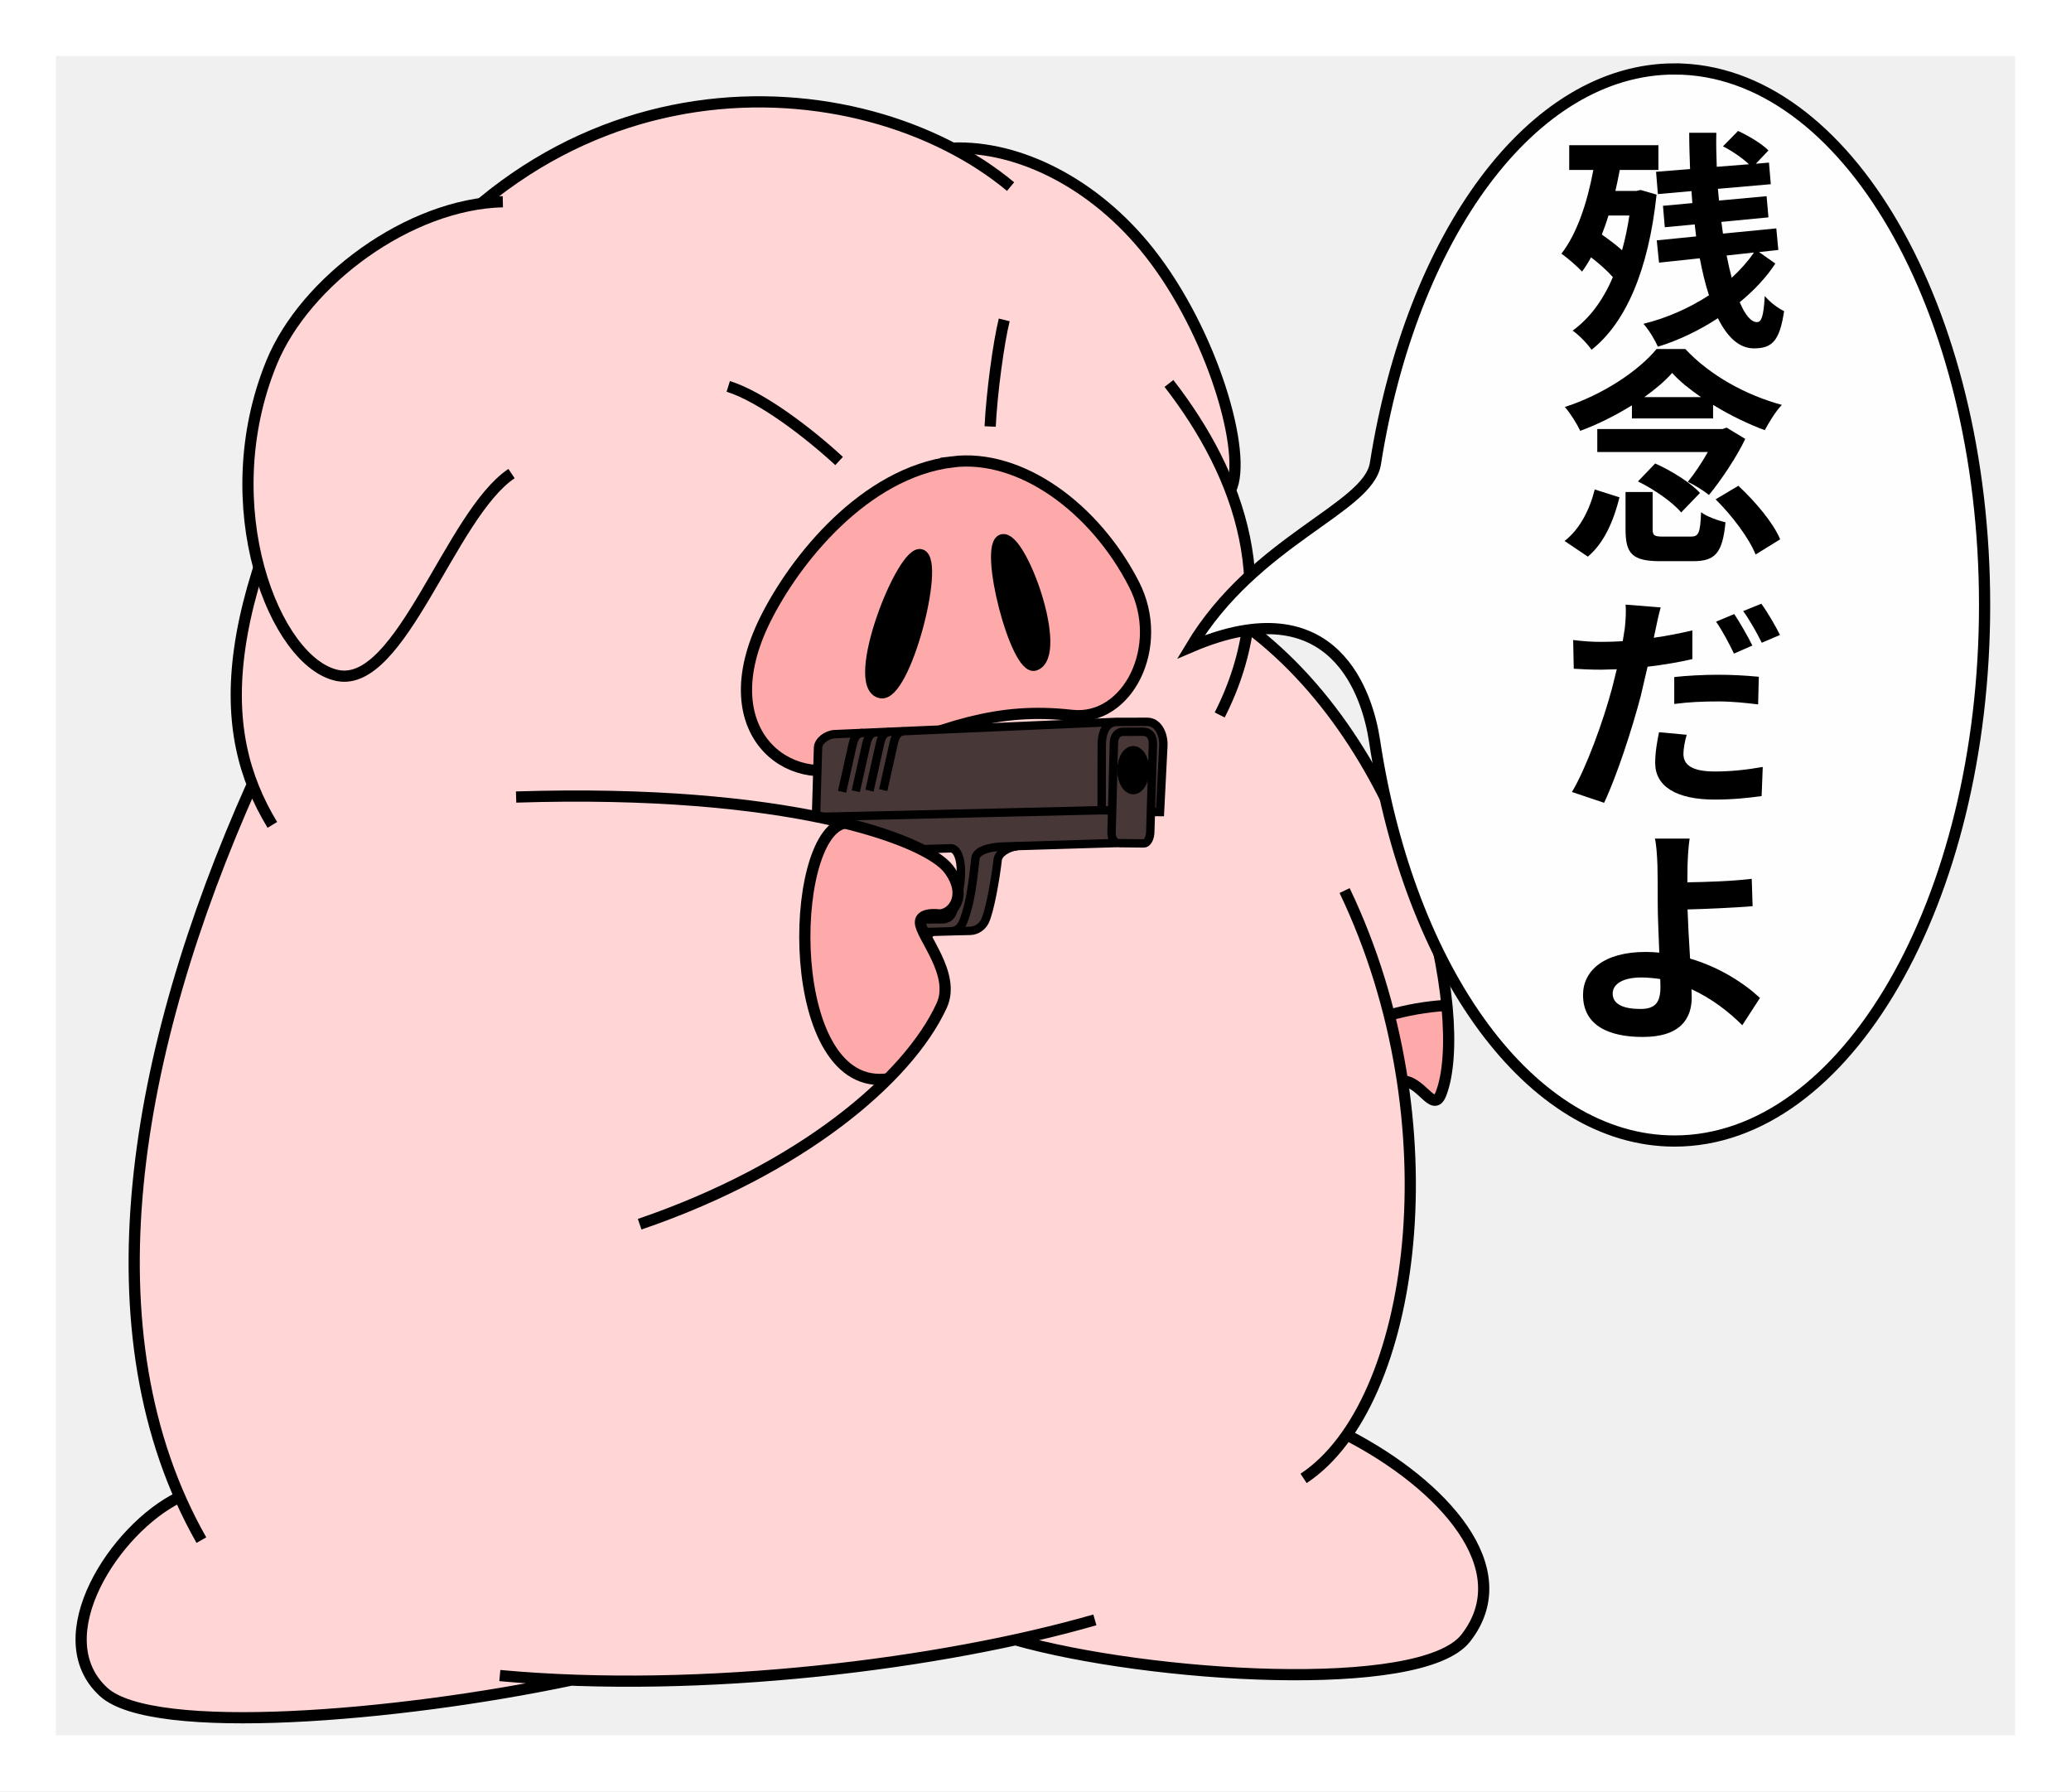
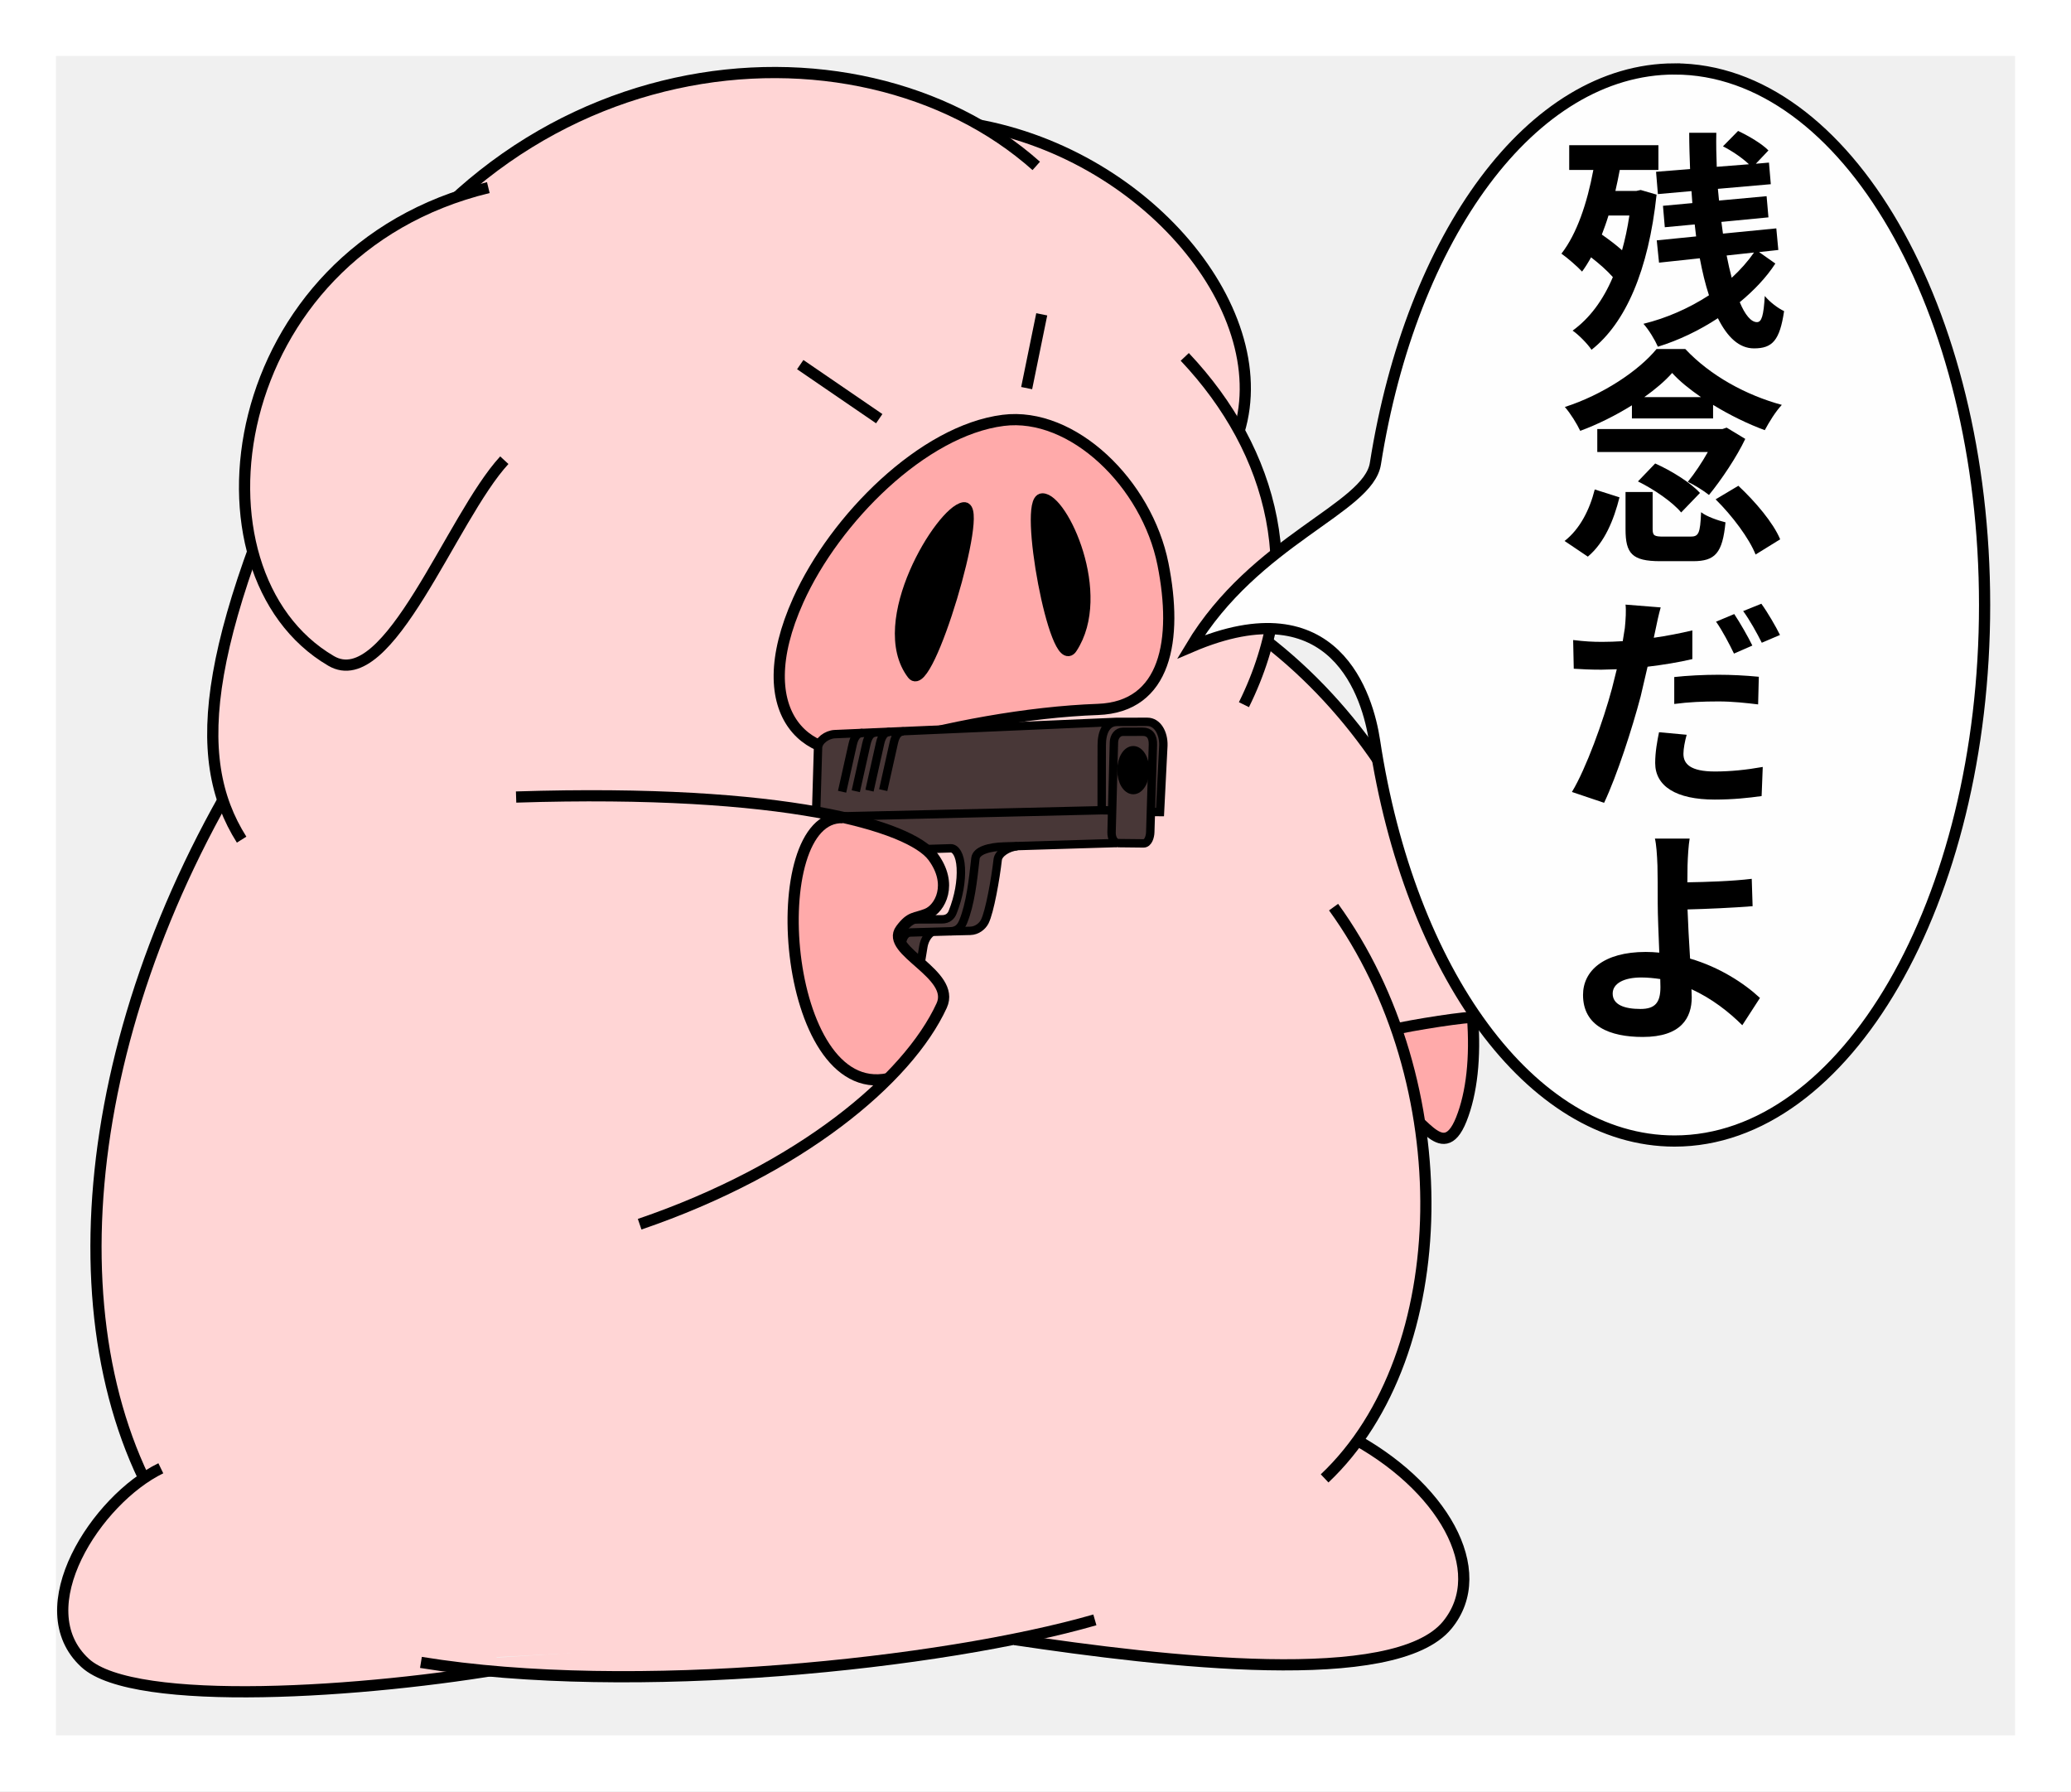
<svg xmlns="http://www.w3.org/2000/svg" xmlns:xlink="http://www.w3.org/1999/xlink" width="370" height="320" id="svg2" version="1.1" enable-background="new">
  <defs id="defs4">
    <linearGradient id="linearGradient12499-5-3">
      <stop id="stop12501-0-8" offset="0" style="stop-color:#ffd5d5;stop-opacity:1;" />
      <stop id="stop12503-9-9" offset="1" style="stop-color:#ffd5d5;stop-opacity:0;" />
    </linearGradient>
    <linearGradient id="linearGradient12499-5">
      <stop id="stop12501-0" offset="0" style="stop-color:#ffd5d5;stop-opacity:1;" />
      <stop id="stop12503-9" offset="1" style="stop-color:#ffd5d5;stop-opacity:0;" />
    </linearGradient>
    <linearGradient id="linearGradient12499-8">
      <stop id="stop12501-6" offset="0" style="stop-color:#ffd5d5;stop-opacity:1;" />
      <stop id="stop12503-0" offset="1" style="stop-color:#ffd5d5;stop-opacity:0;" />
    </linearGradient>
    <linearGradient gradientTransform="translate(0,-7)" gradientUnits="userSpaceOnUse" y2="78.526" x2="178.782" y1="135.026" x1="175.86" id="linearGradient12505-2" xlink:href="#linearGradient12499-8" />
    <linearGradient id="linearGradient12499-9">
      <stop id="stop12501-8" offset="0" style="stop-color:#ffd5d5;stop-opacity:1;" />
      <stop id="stop12503-6" offset="1" style="stop-color:#ffd5d5;stop-opacity:0;" />
    </linearGradient>
    <linearGradient gradientTransform="translate(0,-7)" gradientUnits="userSpaceOnUse" y2="78.526" x2="178.782" y1="135.026" x1="175.86" id="linearGradient12505-1" xlink:href="#linearGradient12499-9" />
    <linearGradient id="linearGradient12499">
      <stop id="stop12501" offset="0" style="stop-color:#ffd5d5;stop-opacity:1;" />
      <stop id="stop12503" offset="1" style="stop-color:#ffd5d5;stop-opacity:0;" />
    </linearGradient>
    <linearGradient xlink:href="#linearGradient12499" id="linearGradient4842" gradientUnits="userSpaceOnUse" gradientTransform="matrix(0.9832367,-0.1823339,0.1823339,0.9832367,74.73669,42.60225)" x1="175.86" y1="135.026" x2="180.123" y2="104.201" />
    <linearGradient xlink:href="#linearGradient12499-5" id="linearGradient4848" gradientUnits="userSpaceOnUse" gradientTransform="matrix(0.9958606,-0.09089341,0.09089341,0.9958606,90.23407,51.0497)" x1="184.389" y1="140.775" x2="178.004" y2="106.502" />
    <linearGradient xlink:href="#linearGradient12499-5-3" id="linearGradient4854" gradientUnits="userSpaceOnUse" gradientTransform="matrix(0.9985031,0.05469451,-0.05469451,0.9985031,114.0699,56.17685)" x1="186.741" y1="139.741" x2="168.636" y2="87.226" />
  </defs>
  <g id="layer2" style="display:none">
    <path style="fill:none;stroke:#0000ff;stroke-width:1px;stroke-linecap:butt;stroke-linejoin:miter;stroke-opacity:1" d="M 10,310 360,10" id="path3025" />
    <path style="fill:none;stroke:#0000ff;stroke-width:1px;stroke-linecap:butt;stroke-linejoin:miter;stroke-opacity:1" d="M 10,10 360,310" id="path3027" />
    <path style="fill:none;stroke:#ff0000;stroke-width:1px;stroke-linecap:butt;stroke-linejoin:miter;stroke-opacity:1;display:inline" d="m 10,0 0,320" id="path3006" />
    <path style="fill:none;stroke:#ff0000;stroke-width:1px;stroke-linecap:butt;stroke-linejoin:miter;stroke-opacity:1;display:inline" d="m 360,0 0,320" id="path3010" />
    <path style="fill:none;stroke:#ff0000;stroke-width:1px;stroke-linecap:butt;stroke-linejoin:miter;stroke-opacity:1;display:inline" d="M 0,10 370,10" id="path3016" />
    <path transform="translate(84.7158,27.7117)" style="fill:none;stroke:#ff0000;stroke-width:1px;stroke-linecap:butt;stroke-linejoin:miter;stroke-opacity:1;display:inline" d="m -84.716,282.288 370,0" id="path3018" />
  </g>
-   <g id="layer11" style="display:inline">
-     <path id="path5546-0" d="m 240.523,256.03 c 12.92,6.124 31.238,24.95 21.409,36.067 -12.565,14.212 -64.518,3.443 -80.724,0.716 -23.737,5.077 -46.194,7.829 -79.367,7.443 -22.756,5.849 -70.728,10.93 -83.265,2.187 -8.613,-6.007 -3.016,-25.641 13.366,-35.044 C 14.905,235.776 26.405,176.064 45.032,140.273 39.612,121.529 40.172,105.362 64.312,62.945 95.839,7.548 147.612,14.59 169.808,26.97 c 10.811,-2.288 24.842,6.69 35.054,18.535 9.007,10.447 19.207,33.519 14.981,42.005 4.082,8.181 4.274,15.956 2.686,25.148 29.585,21.364 40.791,69.633 35.54,83.074 -1.438,3.68 -5.755,-3.319 -7.698,-2.53 3.627,10.494 2.776,44.189 -9.848,62.827 z" style="fill:#ffd5d5;stroke:none;display:inline" />
-     <path id="path5852-5" d="m 258.32,179.652 c -3.577,0.218 -7.323,0.991 -10.342,1.882 0.898,3.921 2.052,6.885 2.659,10.971 2.745,-0.721 4.454,5.211 6.19,3.731 2.198,-1.874 2.048,-12.116 1.493,-16.584 z" style="fill:#ffaaaa;stroke:none;display:inline" />
-     <path id="path5546" d="M 180.547,33.334 C 153.937,11.181 95.937,7.512 64.207,62.793 38.136,108.215 38.455,130.52 48.657,147.359 m -3.631,-7.121 c -21.266,47.584 -30.032,97.918 -9.047,134.893 m -3.959,-7.67 c -11.475,5.57 -24.168,25.011 -13.52,34.781 8.774,8.049 52.49,4.431 83.598,-2.118 M 89.296,299.321 c 36.266,3.355 79.212,-2.129 106.311,-9.945 m -14.334,3.517 c 23.915,6.8 72.624,9.9 80.578,-0.247 9.761,-12.454 -4.209,-27.461 -20.964,-36.182 m -7.992,7.638 c 20.047,-13.196 27.077,-63.745 7.33,-105.011" style="fill:none;stroke:#000000;stroke-width:2;stroke-linecap:butt;stroke-linejoin:miter;stroke-opacity:1;display:inline" />
-     <path id="path5548" d="m 170.192,26.461 c 11.837,-0.447 25.387,6.298 35.092,18.563 11.401,14.409 17.662,36.229 14.583,42.481" style="fill:none;stroke:#000000;stroke-width:2;stroke-linecap:butt;stroke-linejoin:miter;stroke-opacity:1;display:inline" />
-     <path id="path5550" d="m 208.843,68.501 c 12.706,16.383 20.237,37.239 9.065,59.219" style="fill:none;stroke:#000000;stroke-width:2;stroke-linecap:butt;stroke-linejoin:miter;stroke-opacity:1;display:inline" />
-     <path id="path5552" d="m 179.412,57.147 c -0.997,4.01 -2.219,12.969 -2.514,19.044" style="fill:none;stroke:#000000;stroke-width:2;stroke-linecap:butt;stroke-linejoin:miter;stroke-opacity:1;display:inline" />
-     <path id="path5554" d="m 130.106,69.028 c 5.967,1.849 14.471,8.393 19.804,13.326" style="fill:none;stroke:#000000;stroke-width:2;stroke-linecap:butt;stroke-linejoin:miter;stroke-opacity:1;display:inline" />
-     <path id="path5556" d="M 89.836,36.036 C 73.137,36.426 54.494,50.182 48.52,64.773 38.008,90.445 49.111,118.393 60.295,120.671 71.661,122.985 80.448,91.939 91.389,84.598" style="fill:#ffd5d5;stroke:#000000;stroke-width:2;stroke-linecap:butt;stroke-linejoin:miter;stroke-opacity:1;display:inline" />
-     <path id="path5558" d="m 170.113,82.51 c -15.644,1.979 -28.058,17.374 -33.427,28.233 -9.816,19.857 4.138,30.614 15.796,25.796 16.508,-6.823 25.694,-10.249 38.989,-8.748 10.02,1.131 16.794,-12.341 11.132,-23.401 -7.042,-13.756 -20.375,-23.413 -32.491,-21.881 z" style="fill:#ffaaaa;stroke:#000000;stroke-width:2;stroke-linecap:butt;stroke-linejoin:miter;stroke-opacity:1;display:inline" />
-     <path id="path5562" d="m 222.91,112 c 30.381,22.688 39.781,69.964 34.529,83.405 -1.438,3.68 -3.515,-2.714 -7.414,-2.317" style="fill:none;stroke:#000000;stroke-width:2;stroke-linecap:butt;stroke-linejoin:miter;stroke-opacity:1;display:inline" />
-     <path id="path5564" d="m 157.358,123.747 c 4.326,0.862 10.568,-23.296 7.217,-24.63 -3.25,-1.293 -13.002,23.477 -7.217,24.63 z" style="fill:#000000;stroke:#000000;stroke-width:2;stroke-linecap:butt;stroke-linejoin:miter;stroke-opacity:1;display:inline" />
-     <path id="path5566" d="m 179.045,96.433 c -3.332,1 2.489,23.602 5.866,22.378 5.177,-1.877 -2.517,-23.383 -5.866,-22.378 z" style="fill:#000000;stroke:#000000;stroke-width:2;stroke-linecap:butt;stroke-linejoin:miter;stroke-opacity:1;display:inline" />
-     <path id="path5852" d="m 258.418,179.601 c -3.577,0.218 -7.182,0.862 -10.201,1.753" style="fill:none;stroke:#000000;stroke-width:2;stroke-linecap:butt;stroke-linejoin:miter;stroke-opacity:1;display:inline" />
-   </g>
-   <g id="layer17" style="display:inline">
-     <path id="path3606-1" d="m 163.236,164.267 5.133,-0.013 c 1.051,-0.002 1.457,-0.457 1.719,-1.117 1.121,-2.814 1.588,-5.597 1.462,-7.954 -0.125,-2.357 -0.955,-3.501 -1.803,-3.475 l -4.823,0.149 c -0.889,0.028 -2.05,1.256 -2.149,2.14 l -0.895,7.983 c -0.093,0.825 0.224,2.337 1.376,2.29 l 3.193,2.273 c -1.057,0.037 -1.446,1.858 -1.586,2.716 l -2.735,16.706 c -0.336,2.05 -2.026,2.407 -4.302,2.397 l -3.216,-0.014 -8.655,-0.038 c -2.572,-0.012 -4.232,-1.646 -3.659,-4.185 l 7.351,-29.425 c 0.725,-2.903 -0.496,-5.747 -2.041,-8.655 l -1.928,0.063 0.365,-12.367 c 0.036,-1.218 1.565,-2.366 2.995,-2.428 l 50.305,-2.19 5.539,-0.007 c 1.789,-0.002 2.924,2.001 2.855,4.233 l -0.6,11.883 -1.196,-0.009 -0.542,3.62 c -0.111,0.74 -0.348,1.97 -1.208,1.989 l -5.309,0.118 -18.433,0.409 c -0.525,0.012 -2.18,1.249 -2.305,2.371 -0.376,3.353 -1.432,9.338 -2.317,11.073 -0.414,0.811 -1.369,1.695 -2.594,1.649 l -6.771,0.094 z" style="fill:#483737;stroke:none;display:inline" />
-     <path id="path4600" d="m 199.509,128.969 c -1.816,0.009 -2.671,1.784 -2.674,4.158 l -0.014,11.599 m 1.718,0.045 -1.753,-0.027 -51.003,1.198 0.365,-12.367 c 0.036,-1.218 1.565,-2.366 2.995,-2.428 l 50.305,-2.19 5.539,-0.007 c 1.789,-0.002 2.924,2.001 2.855,4.233 l -0.6,11.883 -1.196,-0.009" style="fill:none;stroke:#000000;stroke-width:1.5;stroke-linecap:butt;stroke-linejoin:miter;stroke-opacity:1" />
-     <path transform="matrix(0.8926649,0,0,0.8926649,47.4345,7.610662)" d="m 176.042,145.597 a 2.367,3.988 0 1 1 -4.735,0 2.367,3.988 0 1 1 4.735,0 z" id="path4602" style="fill:#000000;fill-opacity:1;stroke:#000000;stroke-width:1.68;stroke-miterlimit:4;stroke-dasharray:none;stroke-dashoffset:0" />
-     <path id="path3594" d="m 205.977,133.029 -0.474,15.648 c -0.023,0.748 -0.348,1.999 -1.208,1.989 l -4.509,-0.05 c -0.642,-0.007 -1.225,-0.796 -1.196,-1.935 l 0.422,-16.069 c 0.027,-1.032 0.671,-1.884 1.587,-1.887 l 3.57,-0.009 c 1.159,-0.003 1.855,0.757 1.808,2.312 z" style="fill:none;stroke:#000000;stroke-width:1.5;stroke-linecap:butt;stroke-linejoin:miter;stroke-opacity:1" />
-     <path id="path3598" d="m 181.745,151.171 c -1.7,0.155 -3.371,1.272 -3.497,2.394 -0.376,3.353 -1.432,9.338 -2.317,11.073 -0.414,0.811 -1.368,1.62 -2.594,1.649 l -3.529,0.083" style="fill:none;stroke:#000000;stroke-width:1.5;stroke-linecap:butt;stroke-linejoin:miter;stroke-opacity:1" />
-     <path id="path3600" d="m 147.71,145.879 c 1.544,2.909 2.766,5.752 2.041,8.655 l -7.351,29.425 c -0.545,2.18 0.365,4.089 2.741,4.119 l 10.228,0.133 c 1.656,0.021 2.674,-1.44 2.941,-3.029 l 2.821,-16.773 c 0.169,-1.006 0.685,-1.807 1.498,-1.83 l 7.13,-0.206 c 1.277,-0.037 1.896,-0.674 2.34,-1.771 1.286,-3.181 1.738,-7.366 2.17,-11.26 0.156,-1.407 2.484,-2.047 5.091,-2.126 l 20.129,-0.615" style="fill:none;stroke:#000000;stroke-width:1.5;stroke-linecap:butt;stroke-linejoin:miter;stroke-opacity:1" />
-     <path id="path3602" d="m 166.438,166.531 c -0.876,0.592 -1.33,1.704 -1.471,2.562 l -2.735,16.706 c -0.336,2.05 -2.026,2.385 -4.302,2.397 l -2.861,0.015" style="fill:none;stroke:#000000;stroke-width:1.5;stroke-linecap:butt;stroke-linejoin:miter;stroke-opacity:1" />
-     <path id="path3606" d="m 168.332,164.229 c 1.051,-0.004 1.598,-0.598 1.861,-1.258 1.12,-2.814 1.588,-5.597 1.462,-7.954 -0.125,-2.357 -0.955,-3.501 -1.803,-3.475 l -4.823,0.149 c -0.889,0.028 -2.05,1.256 -2.149,2.14 l -0.895,7.983 c -0.093,0.825 0.326,2.438 1.23,2.435 z" style="fill:none;stroke:#000000;stroke-width:1.5;stroke-linecap:butt;stroke-linejoin:miter;stroke-opacity:1" />
-     <path id="path3103" d="m 154.103,130.931 c -0.919,0.007 -1.461,0.676 -1.77,2.062 l -1.887,8.441" style="fill:none;stroke:#000000;stroke-width:1.5;stroke-linecap:butt;stroke-linejoin:miter;stroke-opacity:1" />
-     <path id="path3103-1" d="m 156.551,130.841 c -0.919,0.007 -1.461,0.676 -1.77,2.062 l -1.887,8.441" style="fill:none;stroke:#000000;stroke-width:1.5;stroke-linecap:butt;stroke-linejoin:miter;stroke-opacity:1;display:inline" />
-     <path id="path3103-7" d="m 159.001,130.737 c -0.919,0.007 -1.461,0.676 -1.77,2.062 l -1.887,8.441" style="fill:none;stroke:#000000;stroke-width:1.5;stroke-linecap:butt;stroke-linejoin:miter;stroke-opacity:1;display:inline" />
-     <path id="path3103-1-4" d="m 161.449,130.647 c -0.919,0.007 -1.461,0.676 -1.77,2.062 l -1.887,8.441" style="fill:none;stroke:#000000;stroke-width:1.5;stroke-linecap:butt;stroke-linejoin:miter;stroke-opacity:1;display:inline" />
-   </g>
-   <g id="layer18" style="display:inline">
-     <path id="path3608-0-4" d="m 92.214,142.351 c 48.342,-1.546 73.278,7.518 77.316,12.916 3.693,4.938 0.326,8.374 -1.89,8.126 -1.255,-0.14 -3.207,-0.027 -3.193,1.349 0.024,2.452 6.393,9.218 3.8,14.862 -6.049,13.166 -25.323,29.29 -53.96,39.058" style="fill:#ffd5d5;stroke:none;display:inline" />
-     <path id="path3608-0" d="m 168.338,179.737 c 3.193,-5.328 -3.776,-12.41 -3.8,-14.862 -0.013,-1.376 1.938,-1.489 3.193,-1.349 2.217,0.248 6.122,-3.641 1.89,-8.126 -3.852,-4.084 -8.891,-6.542 -18.708,-8.352 -9.45,3.379 -12.523,45.729 7.828,45.659 2.536,-2.214 5.619,-6.334 9.596,-12.97 z" style="fill:#ffaaaa;stroke:none;display:inline" />
-     <path id="path3608" d="m 92.205,142.383 c 48.342,-1.546 73.278,7.518 77.316,12.916 3.693,4.938 0.326,8.374 -1.89,8.126 -1.255,-0.14 -3.207,-0.027 -3.193,1.349 0.024,2.452 6.393,9.218 3.8,14.862 -6.049,13.166 -25.323,29.29 -53.96,39.058" style="fill:none;stroke:#000000;stroke-width:2;stroke-linecap:butt;stroke-linejoin:miter;stroke-opacity:1;display:inline" />
-     <path id="path3144" d="m 150.838,147.046 c -10.172,2.265 -10.807,48.434 7.923,45.665" style="fill:none;stroke:#000000;stroke-width:2;stroke-linecap:butt;stroke-linejoin:miter;stroke-opacity:1" />
+   <g style="display:inline" id="g8255">
+     <path style="fill:#ffd5d5;stroke:#000000;stroke-width:2;stroke-linecap:butt;stroke-linejoin:miter;stroke-opacity:1;display:inline" d="M 58.994,297.559 27.577,267.711 41.474,131.137 174.136,22.205 c 31.801,5.552 55.292,35.182 46.48,56.981 l 3.271,32.278 20.534,45.71 -3.882,110.962 -34.911,21.834" id="path8263" />
+     <path style="fill:#ffd5d5;stroke:none;display:inline" d="m 222.913,112.001 c 34.1,23.85 45.688,69.141 38.159,87.974 -3.482,8.71 -7.675,-2.213 -11.574,-1.816 z" id="path8275-1" />
+     <path style="fill:#ffaaaa;stroke:none;display:inline" d="m 246.689,184.442 c 3.019,-0.891 12.791,-2.507 16.368,-2.725 0,0 1.017,12.452 -1.985,18.258 -4.308,8.333 -7.675,-2.213 -11.574,-1.816 z" id="path8281-0" />
+     <path style="fill:none;stroke:#000000;stroke-width:2;stroke-linecap:butt;stroke-linejoin:miter;stroke-opacity:1;display:inline" d="m 222.91,112 c 34.1,23.85 45.688,69.141 38.159,87.974 -3.482,8.71 -7.675,-2.213 -11.574,-1.816" id="path8275" />
+     <path style="fill:none;stroke:#000000;stroke-width:2;stroke-linecap:butt;stroke-linejoin:miter;stroke-opacity:1;display:inline" d="m 263.054,181.717 c -3.577,0.218 -13.349,1.833 -16.368,2.725" id="path8281" />
+     <path style="fill:#ffd5d5;stroke:#000000;stroke-width:2;stroke-linecap:butt;stroke-linejoin:miter;stroke-opacity:1;display:inline" d="M 44.246,135.418 C 13.033,185.942 8.887,241.443 31.281,273.721" id="path8381" />
+     <path style="fill:#ffd5d5;stroke:#000000;stroke-width:2;stroke-linecap:butt;stroke-linejoin:miter;stroke-opacity:1;display:inline" d="M 185.135,29.638 C 152.988,1.008 87.475,6.883 59.278,65.671 36.109,113.973 33.79,135.167 43.166,149.995" id="path8383" />
+     <path style="fill:#ffd5d5;stroke:#000000;stroke-width:2;stroke-linecap:butt;stroke-linejoin:miter;stroke-opacity:1;display:inline" d="m 28.732,262.293 c -11.475,5.57 -24.168,25.011 -13.52,34.781 8.774,8.049 50.141,5.371 76.552,0.701" id="path8379" />
+     <path style="fill:#ffd5d5;stroke:#000000;stroke-width:2;stroke-linecap:butt;stroke-linejoin:miter;stroke-opacity:1;display:inline" d="m 181.273,292.892 c 26.734,3.982 67.911,8.841 77.29,-2.595 7.96,-9.707 -0.921,-25.112 -17.676,-33.834" id="path8375" />
+     <path style="fill:#ffd5d5;stroke:#000000;stroke-width:2;stroke-linecap:butt;stroke-linejoin:miter;stroke-opacity:1;display:inline" d="m 236.653,264.101 c 23.57,-22.261 24.119,-70.979 1.6,-102.053" id="path8261" />
+     <path style="fill:#ffd5d5;stroke:#000000;stroke-width:2;stroke-linecap:butt;stroke-linejoin:miter;stroke-opacity:1;display:inline" d="m 211.668,63.755 c 15.973,16.917 21.786,39.471 10.572,62.129" id="path8265" />
+     <path style="fill:none;stroke:#000000;stroke-width:2;stroke-linecap:butt;stroke-linejoin:miter;stroke-opacity:1;display:inline" d="m 186.115,56.149 -2.694,13.183" id="path8267" />
+     <path style="fill:none;stroke:#000000;stroke-width:2;stroke-linecap:butt;stroke-linejoin:miter;stroke-opacity:1;display:inline" d="m 142.97,65.135 14.112,9.657" id="path8269" />
+     <path style="fill:#ffd5d5;stroke:#000000;stroke-width:2;stroke-linecap:butt;stroke-linejoin:miter;stroke-opacity:1;display:inline" d="M 87.243,33.513 C 39.856,45.016 32.179,102.3 59.162,118.069 69.441,124.077 80.643,92.444 90.1,82.211" id="path8271" />
+     <path style="fill:#ffaaaa;stroke:#000000;stroke-width:2;stroke-linecap:butt;stroke-linejoin:miter;stroke-opacity:1;display:inline" d="m 179.236,75.093 c -14.319,1.811 -30.062,17.557 -36.62,32.125 -9.3,20.663 2.121,29.951 14.472,26.218 11.673,-3.528 26.628,-6.263 39.048,-6.703 12.194,-0.431 14.334,-12.445 11.638,-25.956 -2.874,-14.4 -16.139,-27.252 -28.539,-25.684 z" id="path8273" />
+     <path style="fill:#000000;stroke:#000000;stroke-width:2;stroke-linecap:butt;stroke-linejoin:miter;stroke-opacity:1;display:inline" d="m 163.048,120.456 c 2.753,3.598 12.787,-30.313 9.14,-29.746 -4.006,0.623 -16.247,20.458 -9.14,29.746 z" id="path8277" />
+     <path style="fill:#000000;stroke:#000000;stroke-width:2;stroke-linecap:butt;stroke-linejoin:miter;stroke-opacity:1;display:inline" d="m 186.209,89.121 c -3.415,0.072 2.318,31.117 5.254,26.665 6.343,-9.617 -1.674,-26.74 -5.254,-26.665 z" id="path8279" />
+     <g id="g8359">
+       <path id="path8283" d="m 163.236,164.267 5.133,-0.013 c 1.051,-0.002 1.457,-0.457 1.719,-1.117 1.121,-2.814 1.588,-5.597 1.462,-7.954 -0.125,-2.357 -0.955,-3.501 -1.803,-3.475 l -4.823,0.149 c -0.889,0.028 -2.05,1.256 -2.149,2.14 l -0.895,7.983 c -0.093,0.825 0.224,2.337 1.376,2.29 l 3.193,2.273 c -1.057,0.037 -1.446,1.858 -1.586,2.716 l -2.735,16.706 c -0.336,2.05 -2.026,2.407 -4.302,2.397 l -3.216,-0.014 -8.655,-0.038 c -2.572,-0.012 -4.232,-1.646 -3.659,-4.185 l 7.351,-29.425 c 0.725,-2.903 -0.496,-5.747 -2.041,-8.655 l -1.928,0.063 0.365,-12.367 c 0.036,-1.218 1.565,-2.366 2.995,-2.428 l 50.305,-2.19 5.539,-0.007 c 1.789,-0.002 2.924,2.001 2.855,4.233 l -0.6,11.883 -1.196,-0.009 -0.542,3.62 c -0.111,0.74 -0.348,1.97 -1.208,1.989 l -5.309,0.118 -18.433,0.409 c -0.525,0.012 -2.18,1.249 -2.305,2.371 -0.376,3.353 -1.432,9.338 -2.317,11.073 -0.414,0.811 -1.369,1.695 -2.594,1.649 l -6.771,0.094 z" style="fill:#483737;stroke:none;display:inline" />
+       <path id="path8285" d="m 199.509,128.969 c -1.816,0.009 -2.671,1.784 -2.674,4.158 l -0.014,11.599 m 1.718,0.045 -1.753,-0.027 -51.003,1.198 0.365,-12.367 c 0.036,-1.218 1.565,-2.366 2.995,-2.428 l 50.305,-2.19 5.539,-0.007 c 1.789,-0.002 2.924,2.001 2.855,4.233 l -0.6,11.883 -1.196,-0.009" style="fill:none;stroke:#000000;stroke-width:1.5;stroke-linecap:butt;stroke-linejoin:miter;stroke-opacity:1;display:inline" />
+       <path transform="matrix(0.8926649,0,0,0.8926649,47.4345,7.610662)" d="m 176.042,145.597 a 2.367,3.988 0 1 1 -4.735,0 2.367,3.988 0 1 1 4.735,0 z" id="path8287" style="fill:#000000;fill-opacity:1;stroke:#000000;stroke-width:1.68;stroke-miterlimit:4;stroke-dasharray:none;stroke-dashoffset:0;display:inline" />
+       <path id="path8289" d="m 205.977,133.029 -0.474,15.648 c -0.023,0.748 -0.348,1.999 -1.208,1.989 l -4.509,-0.05 c -0.642,-0.007 -1.225,-0.796 -1.196,-1.935 l 0.422,-16.069 c 0.027,-1.032 0.671,-1.884 1.587,-1.887 l 3.57,-0.009 c 1.159,-0.003 1.855,0.757 1.808,2.312 z" style="fill:none;stroke:#000000;stroke-width:1.5;stroke-linecap:butt;stroke-linejoin:miter;stroke-opacity:1;display:inline" />
+       <path id="path8291" d="m 181.745,151.171 c -1.7,0.155 -3.371,1.272 -3.497,2.394 -0.376,3.353 -1.432,9.338 -2.317,11.073 -0.414,0.811 -1.368,1.62 -2.594,1.649 l -3.529,0.083" style="fill:none;stroke:#000000;stroke-width:1.5;stroke-linecap:butt;stroke-linejoin:miter;stroke-opacity:1;display:inline" />
+       <path id="path8293" d="m 147.71,145.879 c 1.544,2.909 2.766,5.752 2.041,8.655 l -7.351,29.425 c -0.545,2.18 0.365,4.089 2.741,4.119 l 10.228,0.133 c 1.656,0.021 2.674,-1.44 2.941,-3.029 l 2.821,-16.773 c 0.169,-1.006 0.685,-1.807 1.498,-1.83 l 7.13,-0.206 c 1.277,-0.037 1.896,-0.674 2.34,-1.771 1.286,-3.181 1.738,-7.366 2.17,-11.26 0.156,-1.407 2.484,-2.047 5.091,-2.126 l 20.129,-0.615" style="fill:none;stroke:#000000;stroke-width:1.5;stroke-linecap:butt;stroke-linejoin:miter;stroke-opacity:1;display:inline" />
+       <path id="path8295" d="m 166.438,166.531 c -0.876,0.592 -1.33,1.704 -1.471,2.562 l -2.735,16.706 c -0.336,2.05 -2.026,2.385 -4.302,2.397 l -2.861,0.015" style="fill:none;stroke:#000000;stroke-width:1.5;stroke-linecap:butt;stroke-linejoin:miter;stroke-opacity:1;display:inline" />
+       <path id="path8297" d="m 168.332,164.229 c 1.051,-0.004 1.598,-0.598 1.861,-1.258 1.12,-2.814 1.588,-5.597 1.462,-7.954 -0.125,-2.357 -0.955,-3.501 -1.803,-3.475 l -4.823,0.149 c -0.889,0.028 -2.05,1.256 -2.149,2.14 l -0.895,7.983 c -0.093,0.825 0.326,2.438 1.23,2.435 z" style="fill:none;stroke:#000000;stroke-width:1.5;stroke-linecap:butt;stroke-linejoin:miter;stroke-opacity:1;display:inline" />
+       <path id="path8299" d="m 154.103,130.931 c -0.919,0.007 -1.461,0.676 -1.77,2.062 l -1.887,8.441" style="fill:none;stroke:#000000;stroke-width:1.5;stroke-linecap:butt;stroke-linejoin:miter;stroke-opacity:1;display:inline" />
+       <path id="path8301" d="m 156.551,130.841 c -0.919,0.007 -1.461,0.676 -1.77,2.062 l -1.887,8.441" style="fill:none;stroke:#000000;stroke-width:1.5;stroke-linecap:butt;stroke-linejoin:miter;stroke-opacity:1;display:inline" />
+       <path id="path8303" d="m 159.001,130.737 c -0.919,0.007 -1.461,0.676 -1.77,2.062 l -1.887,8.441" style="fill:none;stroke:#000000;stroke-width:1.5;stroke-linecap:butt;stroke-linejoin:miter;stroke-opacity:1;display:inline" />
+       <path id="path8305" d="m 161.449,130.647 c -0.919,0.007 -1.461,0.676 -1.77,2.062 l -1.887,8.441" style="fill:none;stroke:#000000;stroke-width:1.5;stroke-linecap:butt;stroke-linejoin:miter;stroke-opacity:1;display:inline" />
+     </g>
+     <g id="g8463">
+       <path id="path8311-7" d="m 92.209,142.384 c 48.342,-1.546 70.414,5.227 74.451,10.625 3.693,4.938 1.295,9.306 -1.015,10.251 -2.248,0.919 -2.923,0.382 -4.704,2.765 -2.875,3.845 9.893,7.968 7.3,13.612 -6.049,13.166 -25.323,29.29 -53.96,39.058" style="fill:#ffd5d5;stroke:none;display:inline" />
+       <path id="path8311-3" d="m 168.24,179.637 c 1.889,-5.917 -10.174,-9.767 -7.3,-13.612 1.781,-2.383 2.456,-1.846 4.704,-2.765 2.311,-0.945 4.709,-5.313 1.015,-10.251 -4.037,-5.398 -16.073,-6.942 -16.073,-6.942 -14.415,-0.563 -10.988,50.628 8.095,46.621 0,0 7.509,-6.635 9.558,-13.051 z" style="fill:#ffaaaa;stroke:none;display:inline" />
+       <path id="path8311" d="m 92.205,142.383 c 48.342,-1.546 70.414,5.227 74.451,10.625 3.693,4.938 1.295,9.306 -1.015,10.251 -2.248,0.919 -2.923,0.382 -4.704,2.765 -2.875,3.845 9.893,7.968 7.3,13.612 -6.049,13.166 -25.323,29.29 -53.96,39.058" style="fill:none;stroke:#000000;stroke-width:2;stroke-linecap:butt;stroke-linejoin:miter;stroke-opacity:1;display:inline" />
+       <path id="path8313" d="m 150.584,146.066 c -14.415,-0.563 -10.988,50.628 8.095,46.621" style="fill:none;stroke:#000000;stroke-width:2;stroke-linecap:butt;stroke-linejoin:miter;stroke-opacity:1;display:inline" />
+     </g>
+     <path style="fill:#ffd5d5;stroke:#000000;stroke-width:2;stroke-linecap:butt;stroke-linejoin:miter;stroke-opacity:1;display:inline" d="m 75.204,296.972 c 37.675,6.173 93.304,0.22 120.403,-7.597" id="path8377" />
  </g>
  <g id="layer19" style="display:inline">
    <path id="path26611-9" d="m 299.172,12.316 c -25.539,0 -47.041,29.878 -53.448,70.517 -1.268,8.042 -21.506,13.601 -32.963,32.728 25.925,-11.105 31.642,9.032 32.813,16.783 6.215,41.134 27.856,71.489 53.598,71.489 30.592,0 55.392,-42.872 55.392,-95.758 0,-52.886 -24.8,-95.758 -55.392,-95.758 z" style="fill:#fefefe;fill-opacity:1;stroke:#000000;stroke-width:2;display:inline" />
    <text id="text3343-2" y="140.818" x="278.461" style="font-size:41.055px;font-style:normal;font-weight:bold;line-height:125%;letter-spacing:0px;word-spacing:0px;fill:#000000;fill-opacity:1;stroke:none;display:inline;font-family:Sans;-inkscape-font-specification:Sans Bold" xml:space="preserve">
      <tspan y="140.818" x="278.461" style="font-size:41.055px;font-weight:bold;-inkscape-font-specification:Sans Bold" id="tspan23662-6">だ</tspan>
    </text>
    <text id="text3343-8" y="58.779" x="278.461" style="font-size:41.055px;font-style:normal;font-weight:bold;line-height:125%;letter-spacing:0px;word-spacing:0px;fill:#000000;fill-opacity:1;stroke:none;display:inline;font-family:Sans;-inkscape-font-specification:Sans Bold" xml:space="preserve">
      <tspan y="58.779" x="278.461" style="font-size:41.055px;font-weight:bold;-inkscape-font-specification:Sans Bold" id="tspan23662-8">残</tspan>
    </text>
    <text id="text3343-0" y="40.14" x="326.093" style="font-size:42.819px;font-style:normal;font-weight:bold;line-height:125%;letter-spacing:0px;word-spacing:0px;fill:#000000;fill-opacity:1;stroke:none;display:inline;font-family:Sans;-inkscape-font-specification:Sans Bold" xml:space="preserve">
      <tspan y="40.14" x="326.093" style="font-size:42.819px;font-weight:bold;-inkscape-font-specification:Sans Bold" id="tspan23662-2" />
    </text>
    <text id="text3343-4" y="182.739" x="278.461" style="font-size:41.055px;font-style:normal;font-weight:bold;line-height:125%;letter-spacing:0px;word-spacing:0px;fill:#000000;fill-opacity:1;stroke:none;display:inline;font-family:Sans;-inkscape-font-specification:Sans Bold" xml:space="preserve">
      <tspan y="182.739" x="278.461" style="font-size:41.055px;font-weight:bold;-inkscape-font-specification:Sans Bold" id="tspan23662-1">よ</tspan>
    </text>
    <text id="text3343-5" y="97.17" x="278.461" style="font-size:41.055px;font-style:normal;font-weight:bold;line-height:125%;letter-spacing:0px;word-spacing:0px;fill:#000000;fill-opacity:1;stroke:none;display:inline;font-family:Sans;-inkscape-font-specification:Sans Bold" xml:space="preserve">
      <tspan y="97.17" x="278.461" style="font-size:41.055px;font-weight:bold;-inkscape-font-specification:Sans Bold" id="tspan23662-5">念</tspan>
    </text>
  </g>
  <g id="layer7" style="display:inline">
    <path style="fill:#ffffff;stroke:none;display:inline" d="m 0,0 0,320 370,0 0,-320 -10,10 0,300 -350,0 0,-300 350,0 10,-10 z" id="path21072" />
  </g>
</svg>
